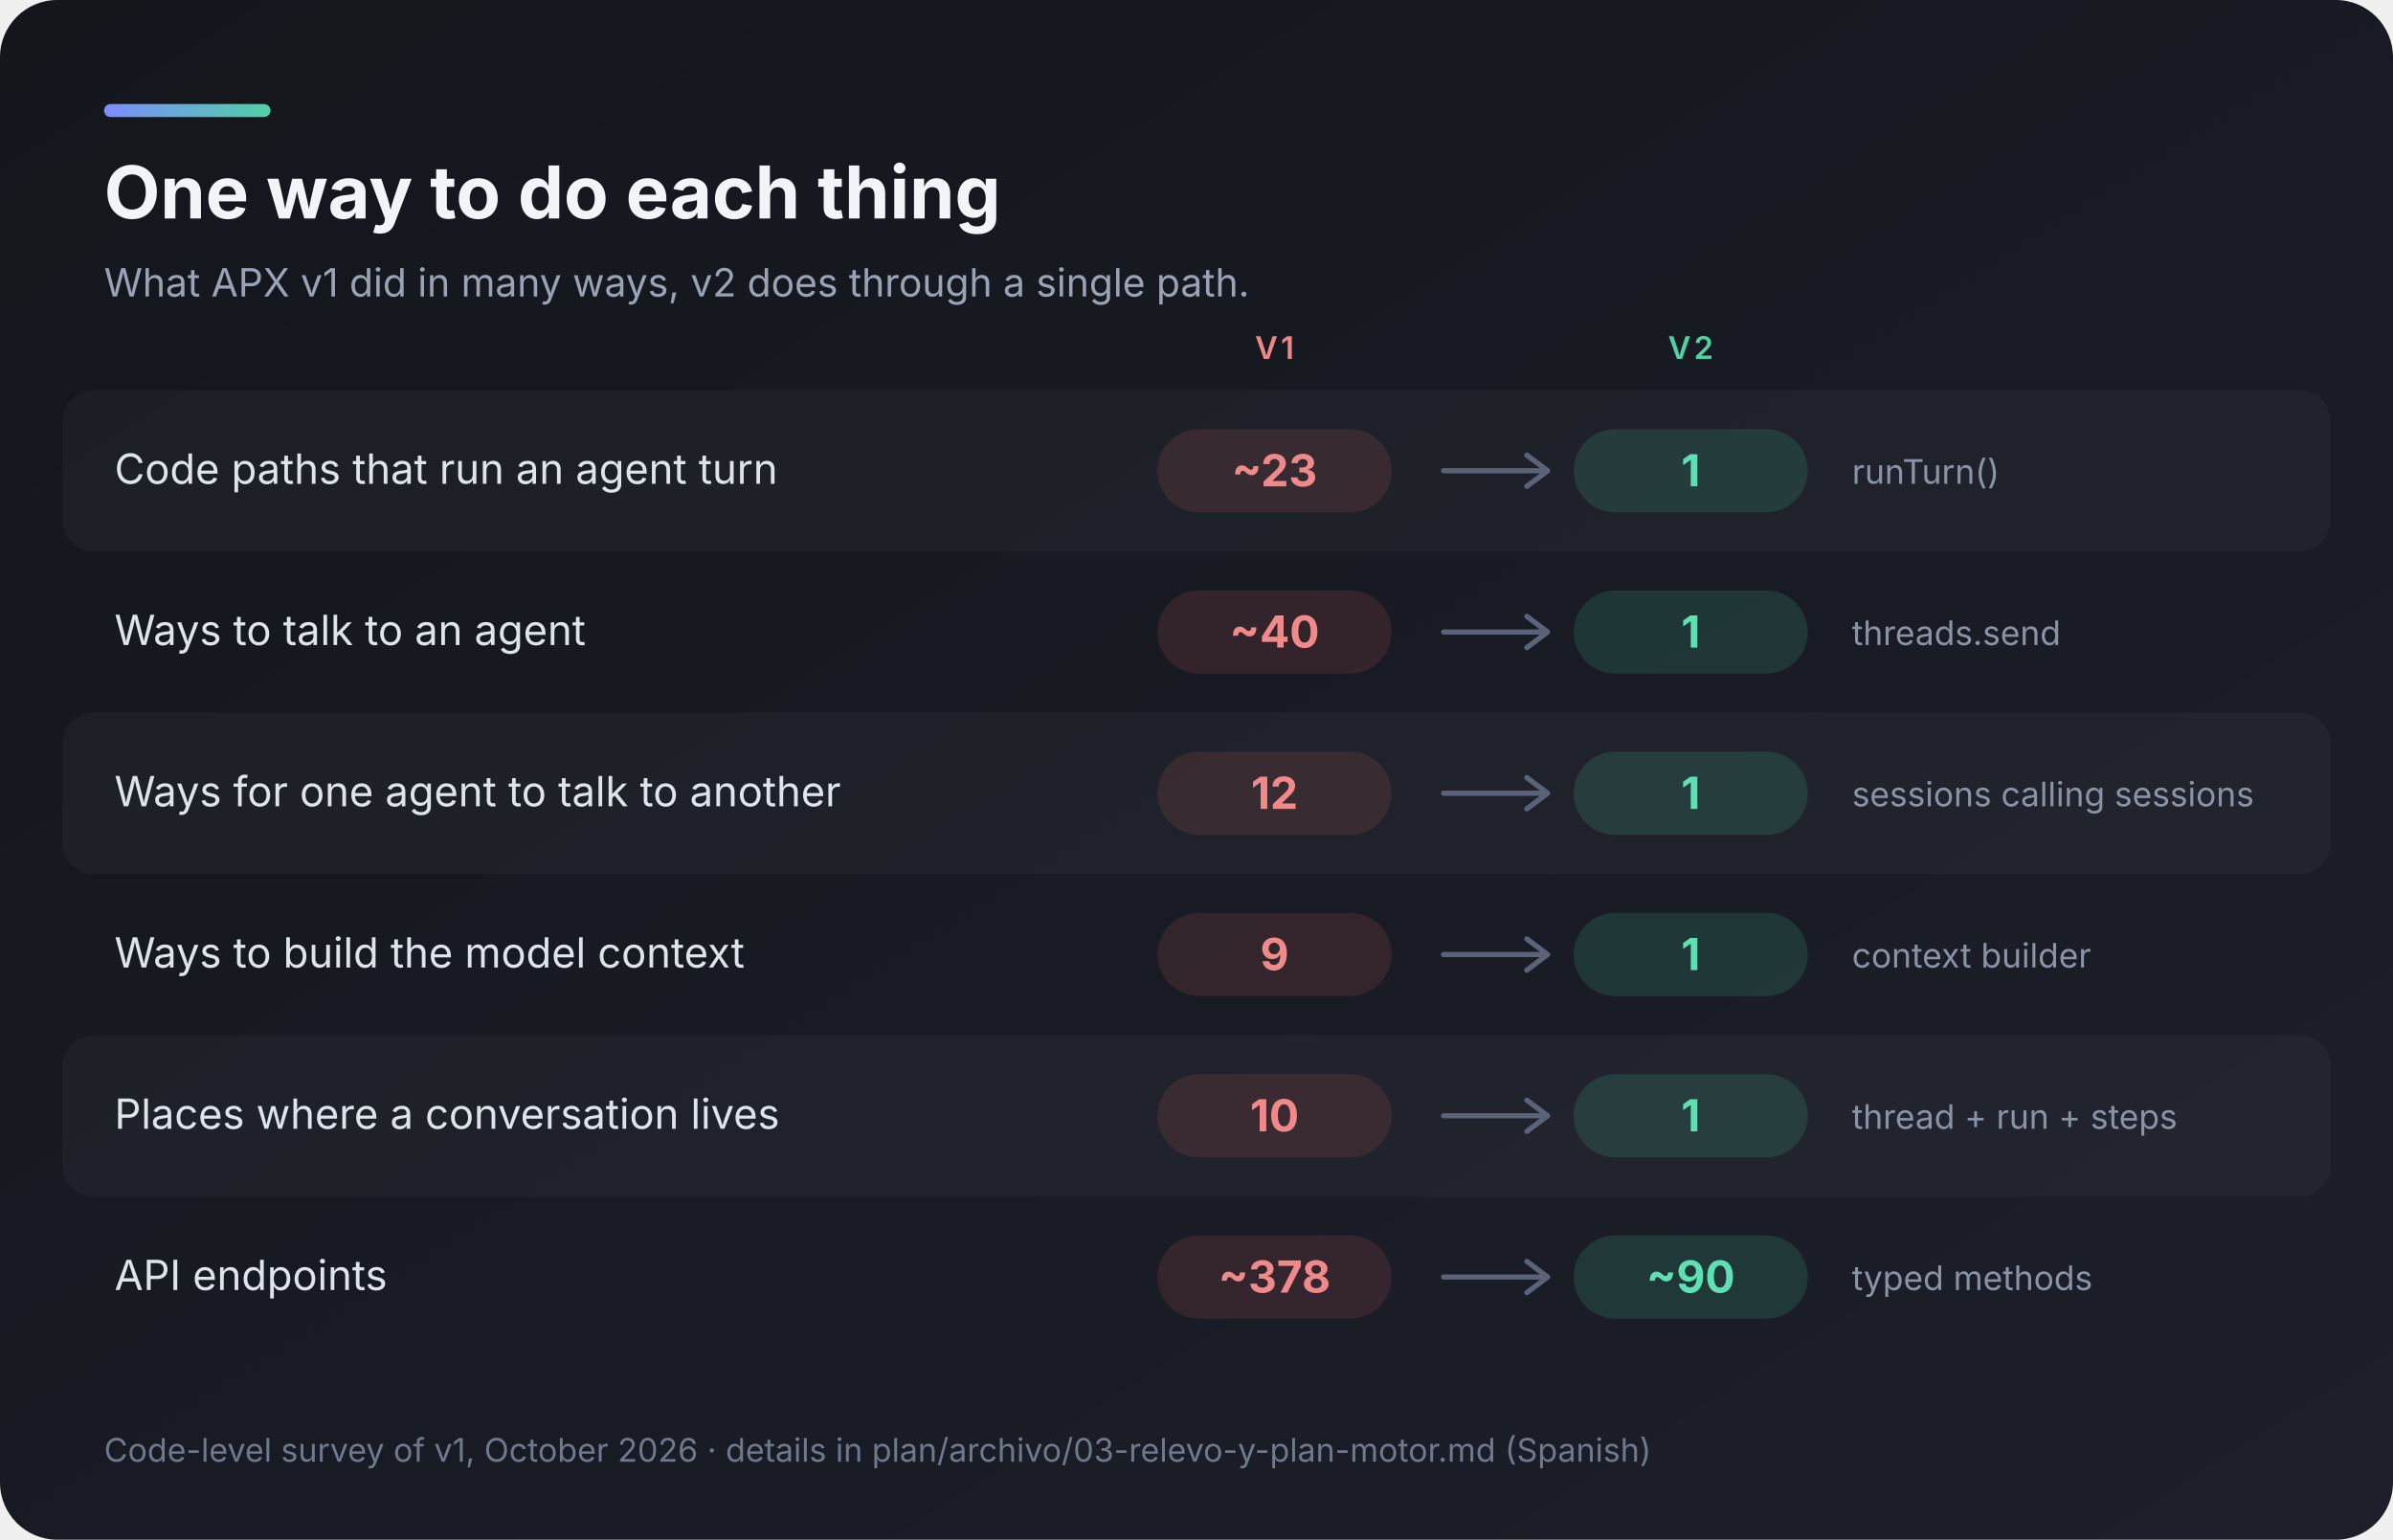
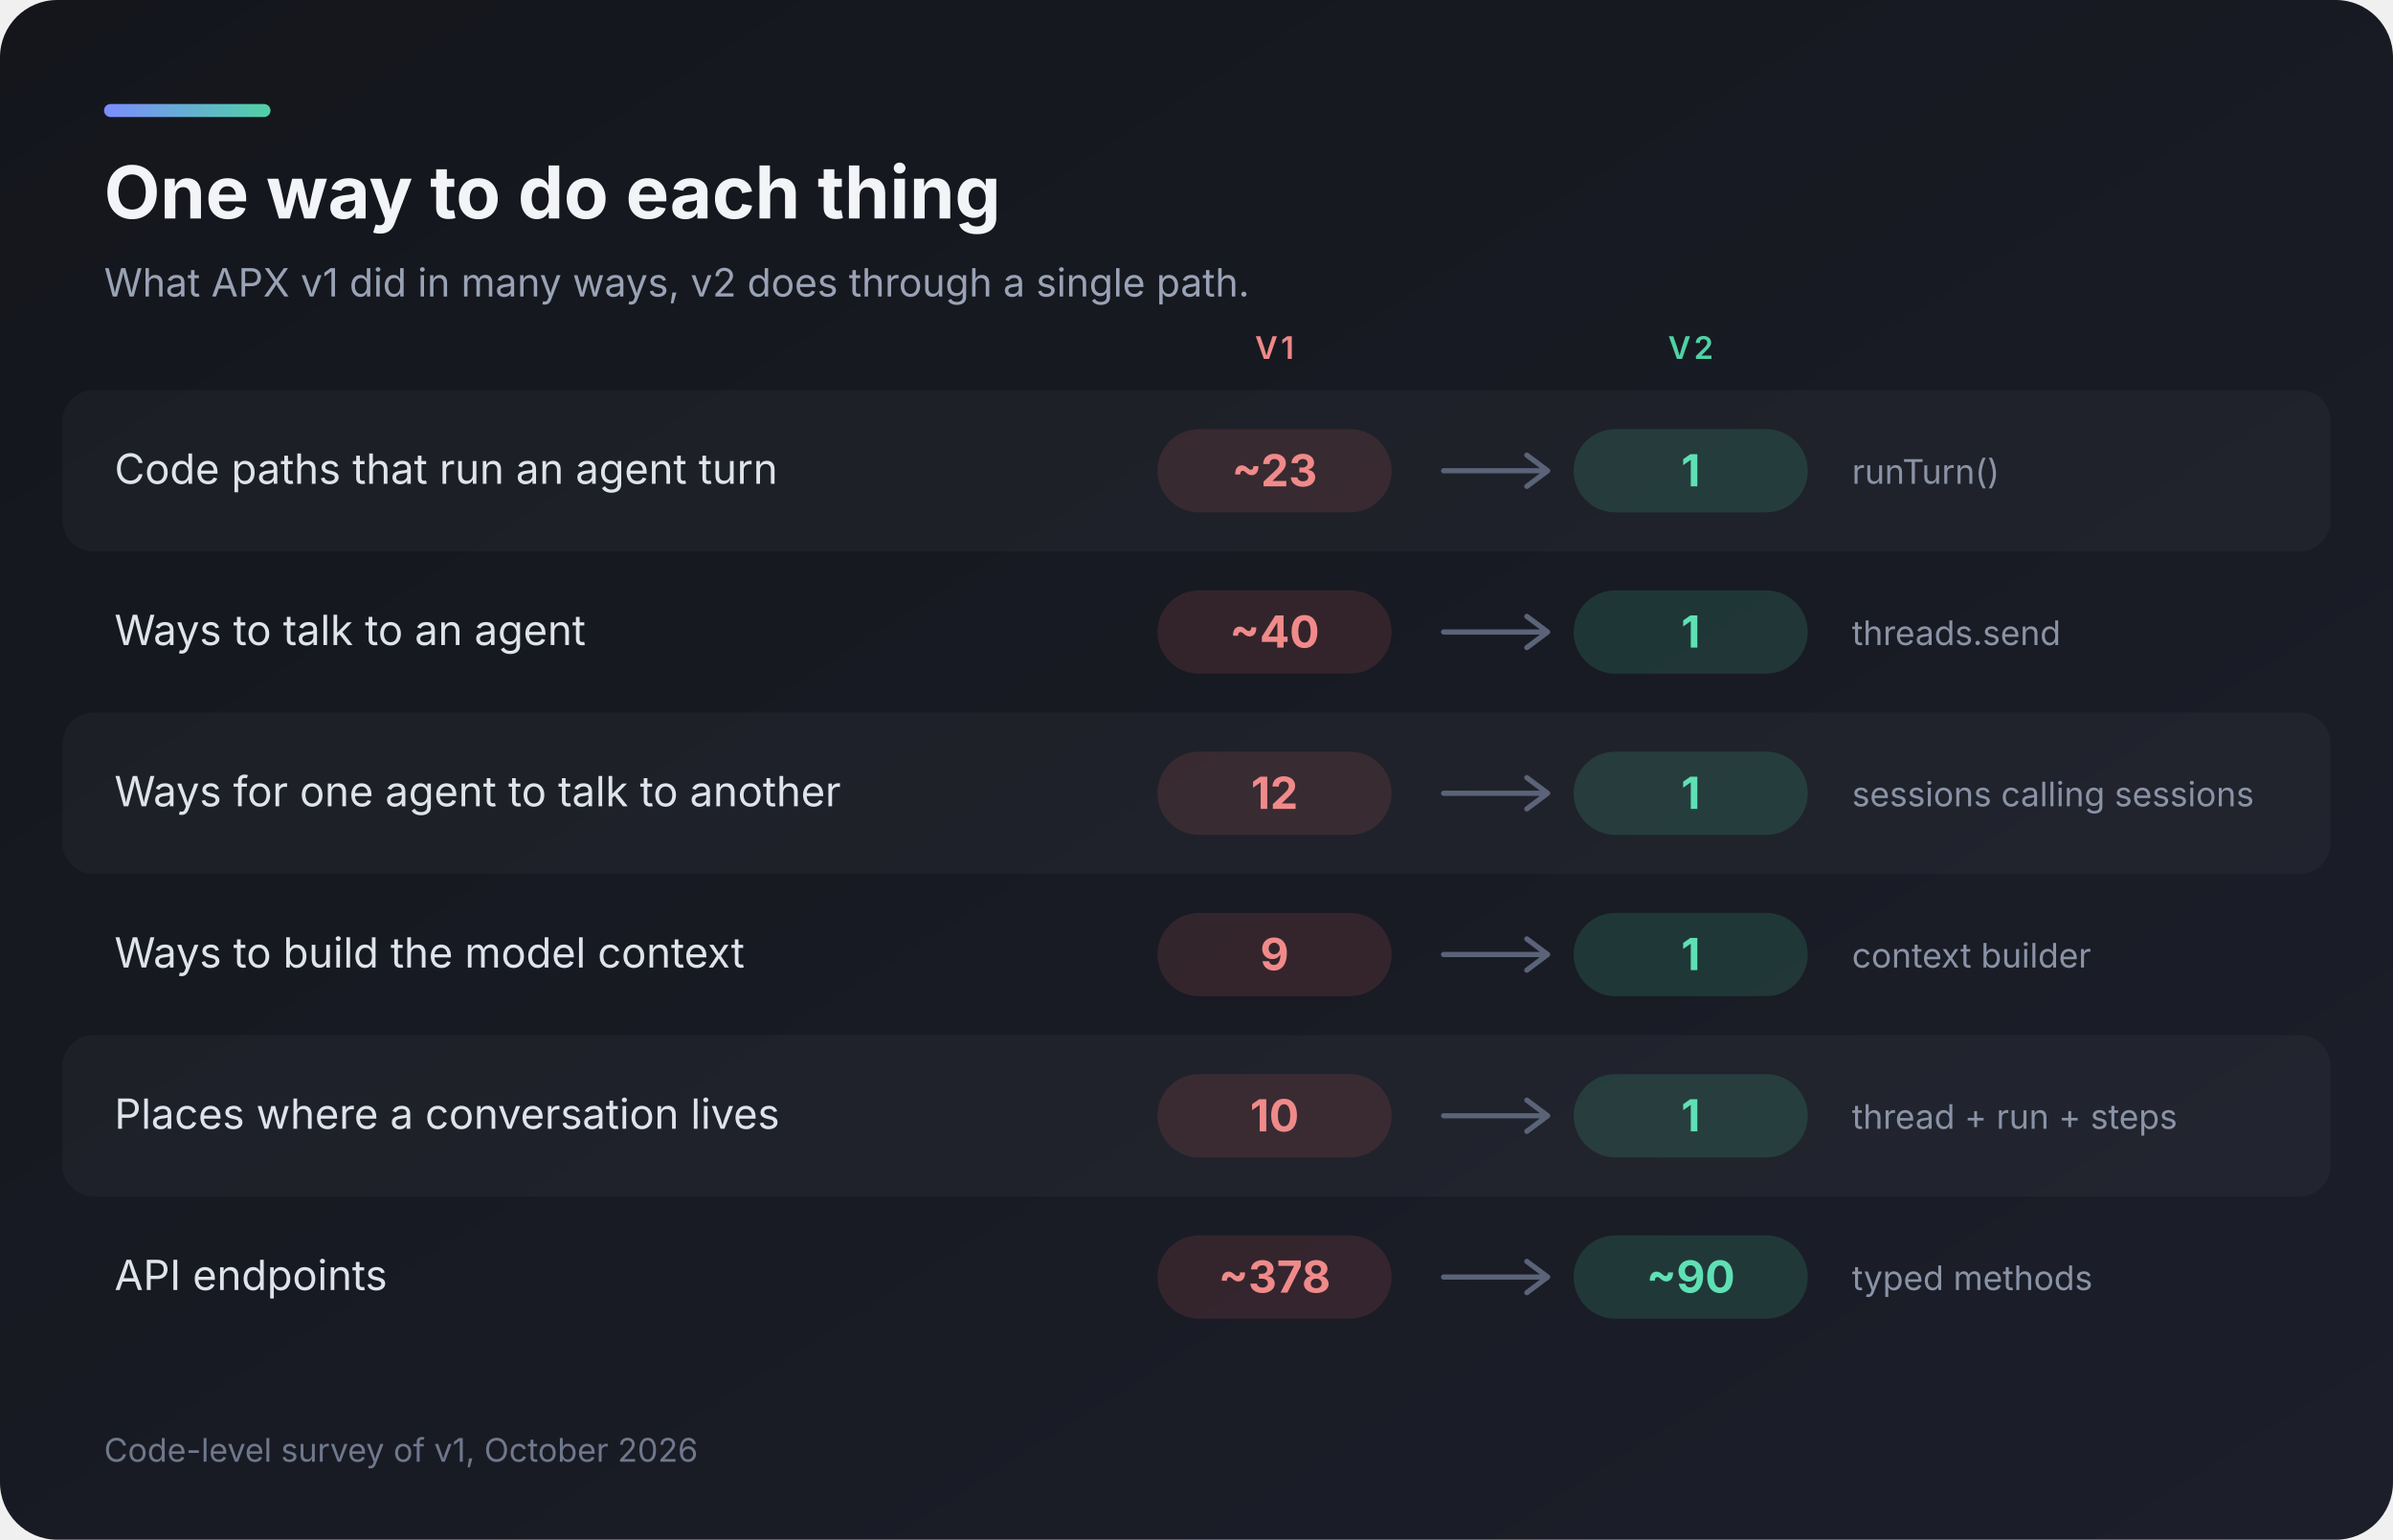
<svg xmlns="http://www.w3.org/2000/svg" width="920" height="592" viewBox="0 0 920 592" role="img" aria-label="APX v1 vs v2: duplication removed">
  <defs>
    <linearGradient id="bg" x1="0" y1="0" x2="1" y2="1">
      <stop offset="0" stop-color="#14161c" />
      <stop offset="1" stop-color="#1c1f2a" />
    </linearGradient>
    <linearGradient id="bar" x1="0" y1="0" x2="1" y2="0">
      <stop offset="0" stop-color="#7c8cff" />
      <stop offset="1" stop-color="#4fd1a5" />
    </linearGradient>
  </defs>
  <rect width="920" height="592" rx="22" fill="url(#bg)" />
  <rect x="40" y="40" width="64" height="5" rx="2.5" fill="url(#bar)" />
  <text x="40" y="84" font-family="-apple-system,BlinkMacSystemFont,'Segoe UI',Inter,Helvetica,Arial,sans-serif" font-size="28" font-weight="700" fill="#f2f4f8">One way to do each thing</text>
  <text x="40" y="114" font-family="-apple-system,BlinkMacSystemFont,'Segoe UI',Inter,Helvetica,Arial,sans-serif" font-size="15" fill="#9aa3b5">What APX v1 did in many ways, v2 does through a single path.</text>
  <text x="490" y="138" font-family="-apple-system,BlinkMacSystemFont,'Segoe UI',Inter,Helvetica,Arial,sans-serif" font-size="12" font-weight="600" letter-spacing="1.2" fill="#e88" text-anchor="middle">V1</text>
  <text x="650" y="138" font-family="-apple-system,BlinkMacSystemFont,'Segoe UI',Inter,Helvetica,Arial,sans-serif" font-size="12" font-weight="600" letter-spacing="1.2" fill="#4fd1a5" text-anchor="middle">V2</text>
  <rect x="24" y="150" width="872" height="62" rx="12" fill="#ffffff" fill-opacity="0.035" />
  <text x="44" y="186.0" font-family="-apple-system,BlinkMacSystemFont,'Segoe UI',Inter,Helvetica,Arial,sans-serif" font-size="16" fill="#dfe3ec">Code paths that run an agent turn</text>
  <rect x="445" y="165.0" width="90" height="32" rx="16" fill="#e86a6a" fill-opacity="0.13" />
  <text x="490" y="187.0" font-family="-apple-system,BlinkMacSystemFont,'Segoe UI',Inter,Helvetica,Arial,sans-serif" font-size="17" font-weight="700" fill="#f08a8a" text-anchor="middle">~23</text>
  <path d="M555 181.0 h40 m-8 -6 l8 6 l-8 6" stroke="#5b6378" stroke-width="2" fill="none" stroke-linecap="round" stroke-linejoin="round" />
  <rect x="605" y="165.0" width="90" height="32" rx="16" fill="#4fd1a5" fill-opacity="0.15" />
  <text x="650" y="187.0" font-family="-apple-system,BlinkMacSystemFont,'Segoe UI',Inter,Helvetica,Arial,sans-serif" font-size="17" font-weight="700" fill="#5fe0b4" text-anchor="middle">1</text>
  <text x="712" y="186.0" font-family="-apple-system,BlinkMacSystemFont,'Segoe UI',Inter,Helvetica,Arial,sans-serif" font-size="13" fill="#8a93a6">runTurn()</text>
  <text x="44" y="248.0" font-family="-apple-system,BlinkMacSystemFont,'Segoe UI',Inter,Helvetica,Arial,sans-serif" font-size="16" fill="#dfe3ec">Ways to talk to an agent</text>
  <rect x="445" y="227.0" width="90" height="32" rx="16" fill="#e86a6a" fill-opacity="0.13" />
  <text x="490" y="249.0" font-family="-apple-system,BlinkMacSystemFont,'Segoe UI',Inter,Helvetica,Arial,sans-serif" font-size="17" font-weight="700" fill="#f08a8a" text-anchor="middle">~40</text>
  <path d="M555 243.0 h40 m-8 -6 l8 6 l-8 6" stroke="#5b6378" stroke-width="2" fill="none" stroke-linecap="round" stroke-linejoin="round" />
  <rect x="605" y="227.0" width="90" height="32" rx="16" fill="#4fd1a5" fill-opacity="0.15" />
  <text x="650" y="249.0" font-family="-apple-system,BlinkMacSystemFont,'Segoe UI',Inter,Helvetica,Arial,sans-serif" font-size="17" font-weight="700" fill="#5fe0b4" text-anchor="middle">1</text>
  <text x="712" y="248.0" font-family="-apple-system,BlinkMacSystemFont,'Segoe UI',Inter,Helvetica,Arial,sans-serif" font-size="13" fill="#8a93a6">threads.send</text>
  <rect x="24" y="274" width="872" height="62" rx="12" fill="#ffffff" fill-opacity="0.035" />
  <text x="44" y="310.0" font-family="-apple-system,BlinkMacSystemFont,'Segoe UI',Inter,Helvetica,Arial,sans-serif" font-size="16" fill="#dfe3ec">Ways for one agent to talk to another</text>
  <rect x="445" y="289.0" width="90" height="32" rx="16" fill="#e86a6a" fill-opacity="0.13" />
  <text x="490" y="311.0" font-family="-apple-system,BlinkMacSystemFont,'Segoe UI',Inter,Helvetica,Arial,sans-serif" font-size="17" font-weight="700" fill="#f08a8a" text-anchor="middle">12</text>
  <path d="M555 305.0 h40 m-8 -6 l8 6 l-8 6" stroke="#5b6378" stroke-width="2" fill="none" stroke-linecap="round" stroke-linejoin="round" />
  <rect x="605" y="289.0" width="90" height="32" rx="16" fill="#4fd1a5" fill-opacity="0.15" />
  <text x="650" y="311.0" font-family="-apple-system,BlinkMacSystemFont,'Segoe UI',Inter,Helvetica,Arial,sans-serif" font-size="17" font-weight="700" fill="#5fe0b4" text-anchor="middle">1</text>
  <text x="712" y="310.0" font-family="-apple-system,BlinkMacSystemFont,'Segoe UI',Inter,Helvetica,Arial,sans-serif" font-size="13" fill="#8a93a6">sessions calling sessions</text>
  <text x="44" y="372.0" font-family="-apple-system,BlinkMacSystemFont,'Segoe UI',Inter,Helvetica,Arial,sans-serif" font-size="16" fill="#dfe3ec">Ways to build the model context</text>
  <rect x="445" y="351.0" width="90" height="32" rx="16" fill="#e86a6a" fill-opacity="0.13" />
  <text x="490" y="373.0" font-family="-apple-system,BlinkMacSystemFont,'Segoe UI',Inter,Helvetica,Arial,sans-serif" font-size="17" font-weight="700" fill="#f08a8a" text-anchor="middle">9</text>
  <path d="M555 367.0 h40 m-8 -6 l8 6 l-8 6" stroke="#5b6378" stroke-width="2" fill="none" stroke-linecap="round" stroke-linejoin="round" />
  <rect x="605" y="351.0" width="90" height="32" rx="16" fill="#4fd1a5" fill-opacity="0.15" />
  <text x="650" y="373.0" font-family="-apple-system,BlinkMacSystemFont,'Segoe UI',Inter,Helvetica,Arial,sans-serif" font-size="17" font-weight="700" fill="#5fe0b4" text-anchor="middle">1</text>
  <text x="712" y="372.0" font-family="-apple-system,BlinkMacSystemFont,'Segoe UI',Inter,Helvetica,Arial,sans-serif" font-size="13" fill="#8a93a6">context builder</text>
  <rect x="24" y="398" width="872" height="62" rx="12" fill="#ffffff" fill-opacity="0.035" />
  <text x="44" y="434.0" font-family="-apple-system,BlinkMacSystemFont,'Segoe UI',Inter,Helvetica,Arial,sans-serif" font-size="16" fill="#dfe3ec">Places where a conversation lives</text>
  <rect x="445" y="413.0" width="90" height="32" rx="16" fill="#e86a6a" fill-opacity="0.13" />
  <text x="490" y="435.0" font-family="-apple-system,BlinkMacSystemFont,'Segoe UI',Inter,Helvetica,Arial,sans-serif" font-size="17" font-weight="700" fill="#f08a8a" text-anchor="middle">10</text>
  <path d="M555 429.0 h40 m-8 -6 l8 6 l-8 6" stroke="#5b6378" stroke-width="2" fill="none" stroke-linecap="round" stroke-linejoin="round" />
  <rect x="605" y="413.0" width="90" height="32" rx="16" fill="#4fd1a5" fill-opacity="0.15" />
  <text x="650" y="435.0" font-family="-apple-system,BlinkMacSystemFont,'Segoe UI',Inter,Helvetica,Arial,sans-serif" font-size="17" font-weight="700" fill="#5fe0b4" text-anchor="middle">1</text>
  <text x="712" y="434.0" font-family="-apple-system,BlinkMacSystemFont,'Segoe UI',Inter,Helvetica,Arial,sans-serif" font-size="13" fill="#8a93a6">thread + run + steps</text>
  <text x="44" y="496.0" font-family="-apple-system,BlinkMacSystemFont,'Segoe UI',Inter,Helvetica,Arial,sans-serif" font-size="16" fill="#dfe3ec">API endpoints</text>
  <rect x="445" y="475.0" width="90" height="32" rx="16" fill="#e86a6a" fill-opacity="0.13" />
  <text x="490" y="497.0" font-family="-apple-system,BlinkMacSystemFont,'Segoe UI',Inter,Helvetica,Arial,sans-serif" font-size="17" font-weight="700" fill="#f08a8a" text-anchor="middle">~378</text>
  <path d="M555 491.0 h40 m-8 -6 l8 6 l-8 6" stroke="#5b6378" stroke-width="2" fill="none" stroke-linecap="round" stroke-linejoin="round" />
  <rect x="605" y="475.0" width="90" height="32" rx="16" fill="#4fd1a5" fill-opacity="0.15" />
  <text x="650" y="497.0" font-family="-apple-system,BlinkMacSystemFont,'Segoe UI',Inter,Helvetica,Arial,sans-serif" font-size="17" font-weight="700" fill="#5fe0b4" text-anchor="middle">~90</text>
  <text x="712" y="496.0" font-family="-apple-system,BlinkMacSystemFont,'Segoe UI',Inter,Helvetica,Arial,sans-serif" font-size="13" fill="#8a93a6">typed methods</text>
-   <text x="40" y="562" font-family="-apple-system,BlinkMacSystemFont,'Segoe UI',Inter,Helvetica,Arial,sans-serif" font-size="12.5" fill="#6f788c">Code-level survey of v1, October 2026 · details in plan/archivo/03-relevo-y-plan-motor.md (Spanish)</text>
+   <text x="40" y="562" font-family="-apple-system,BlinkMacSystemFont,'Segoe UI',Inter,Helvetica,Arial,sans-serif" font-size="12.5" fill="#6f788c">Code-level survey of v1, October 2026</text>
</svg>
